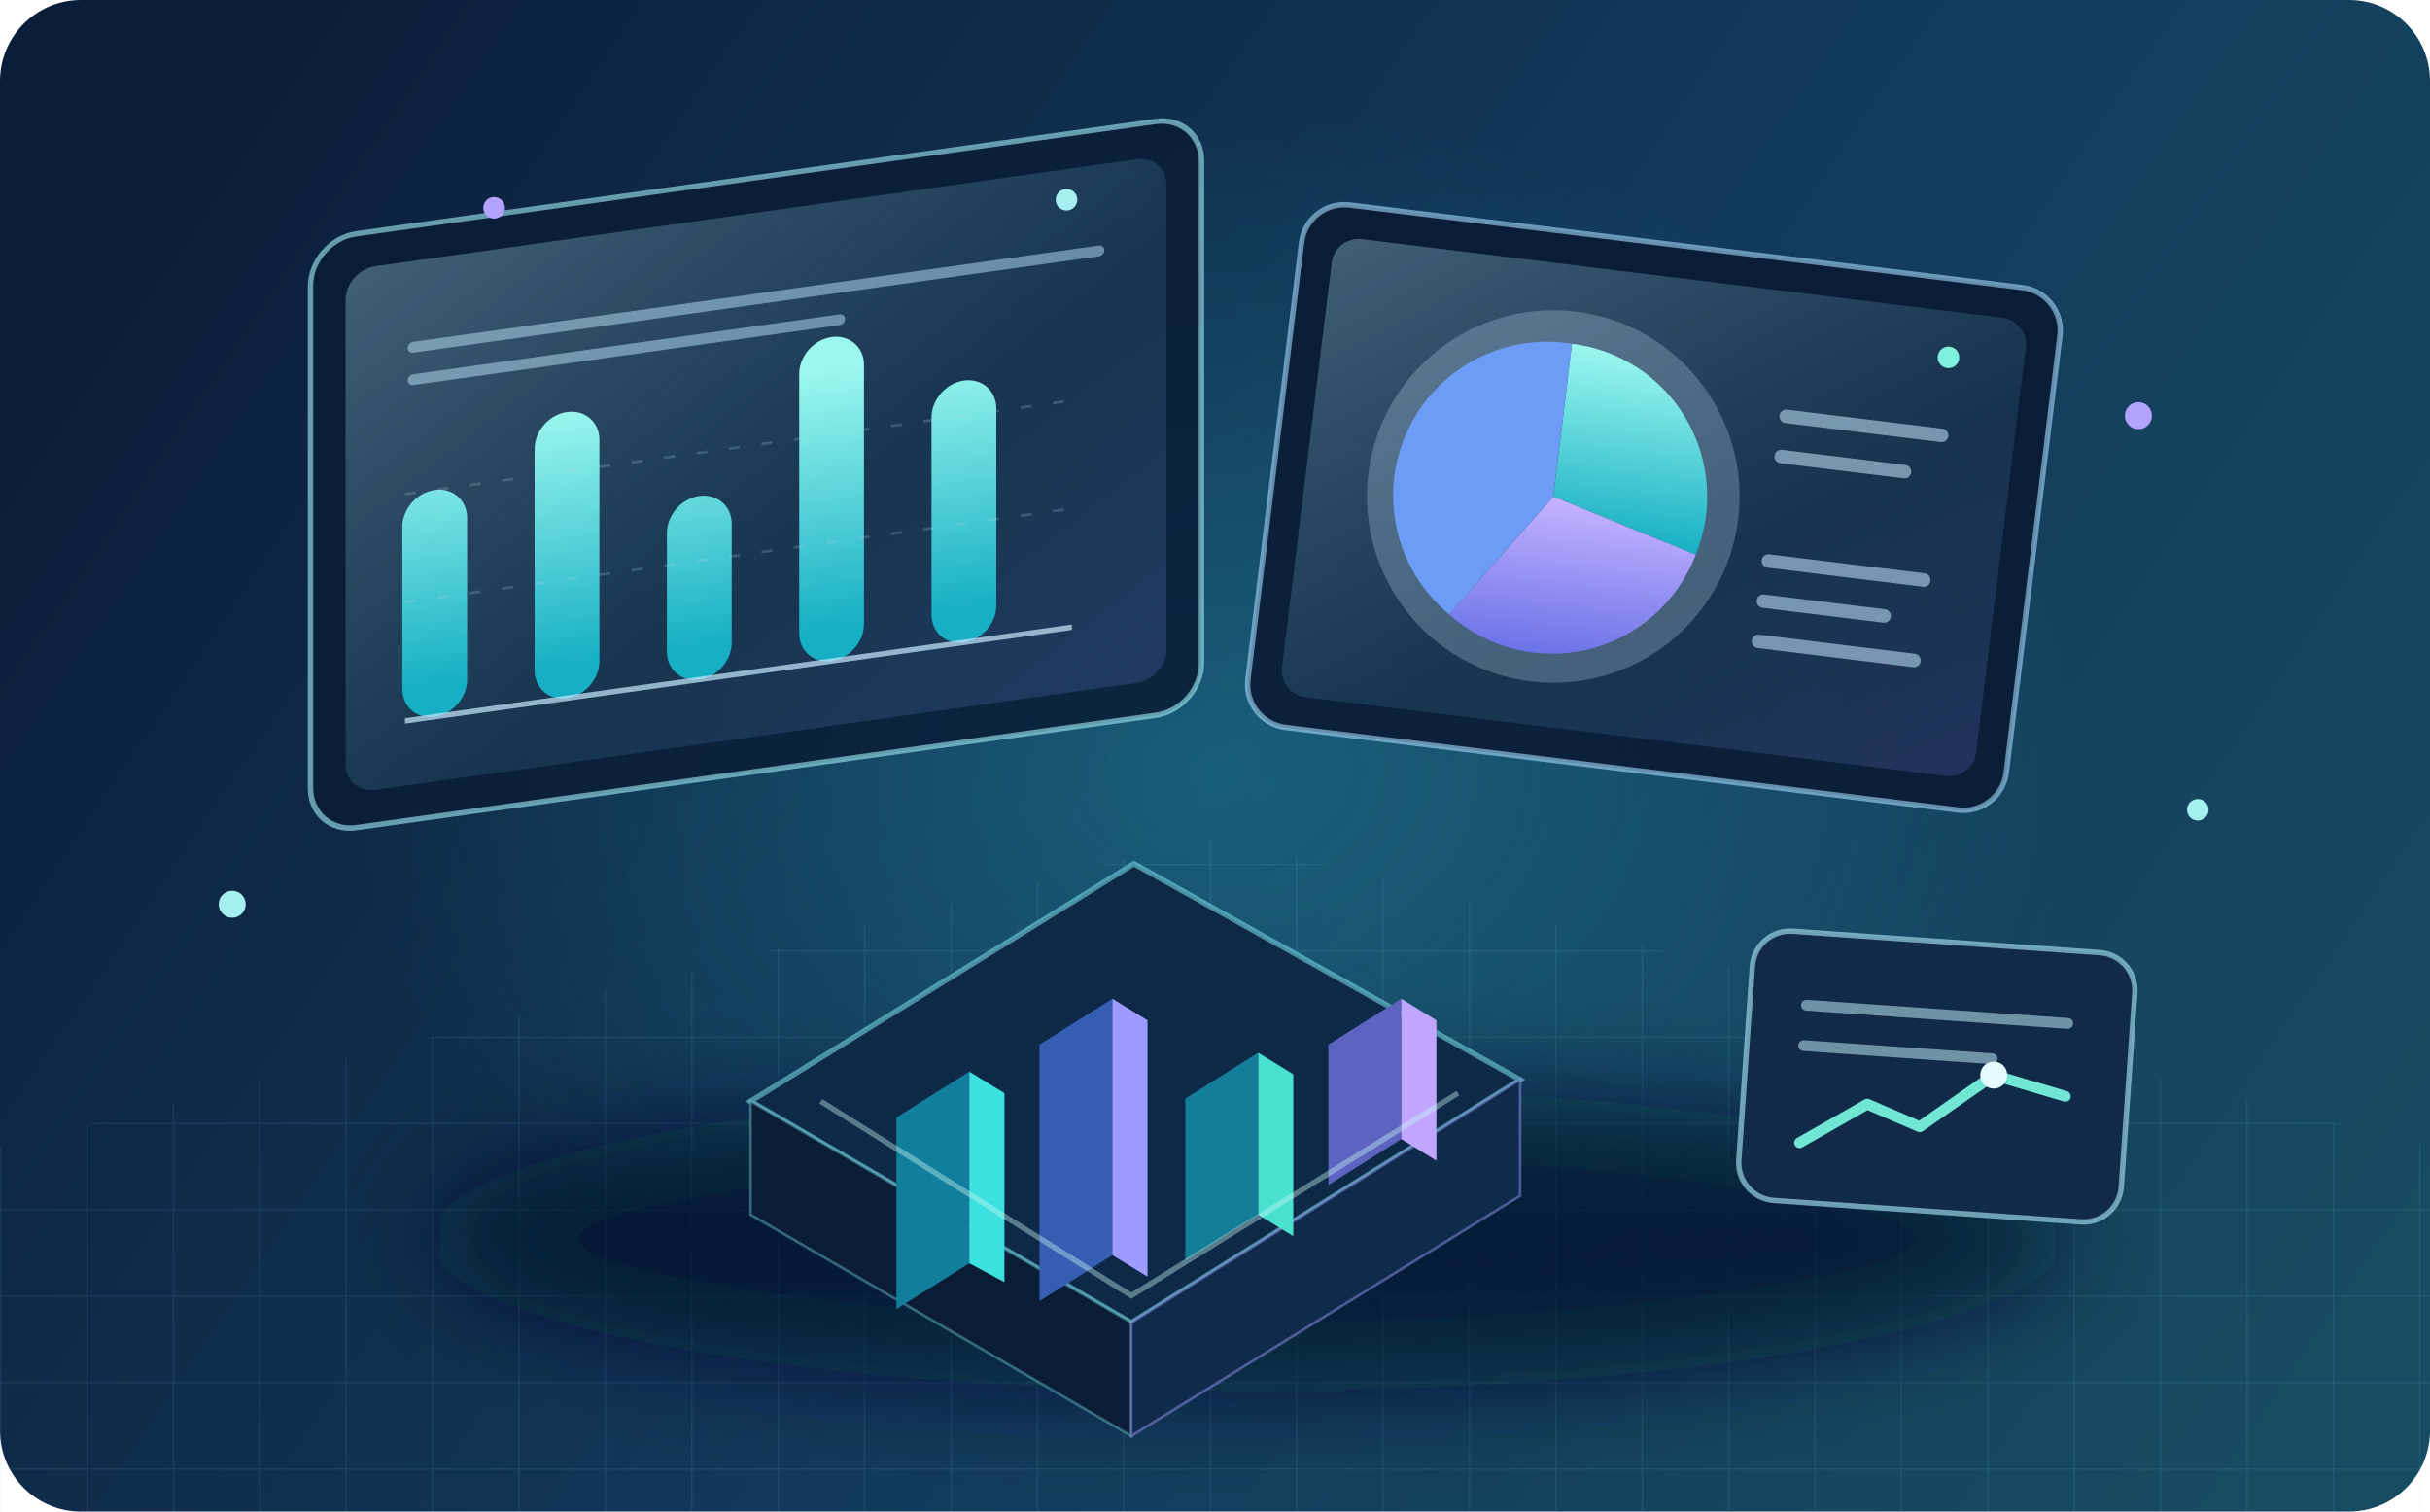
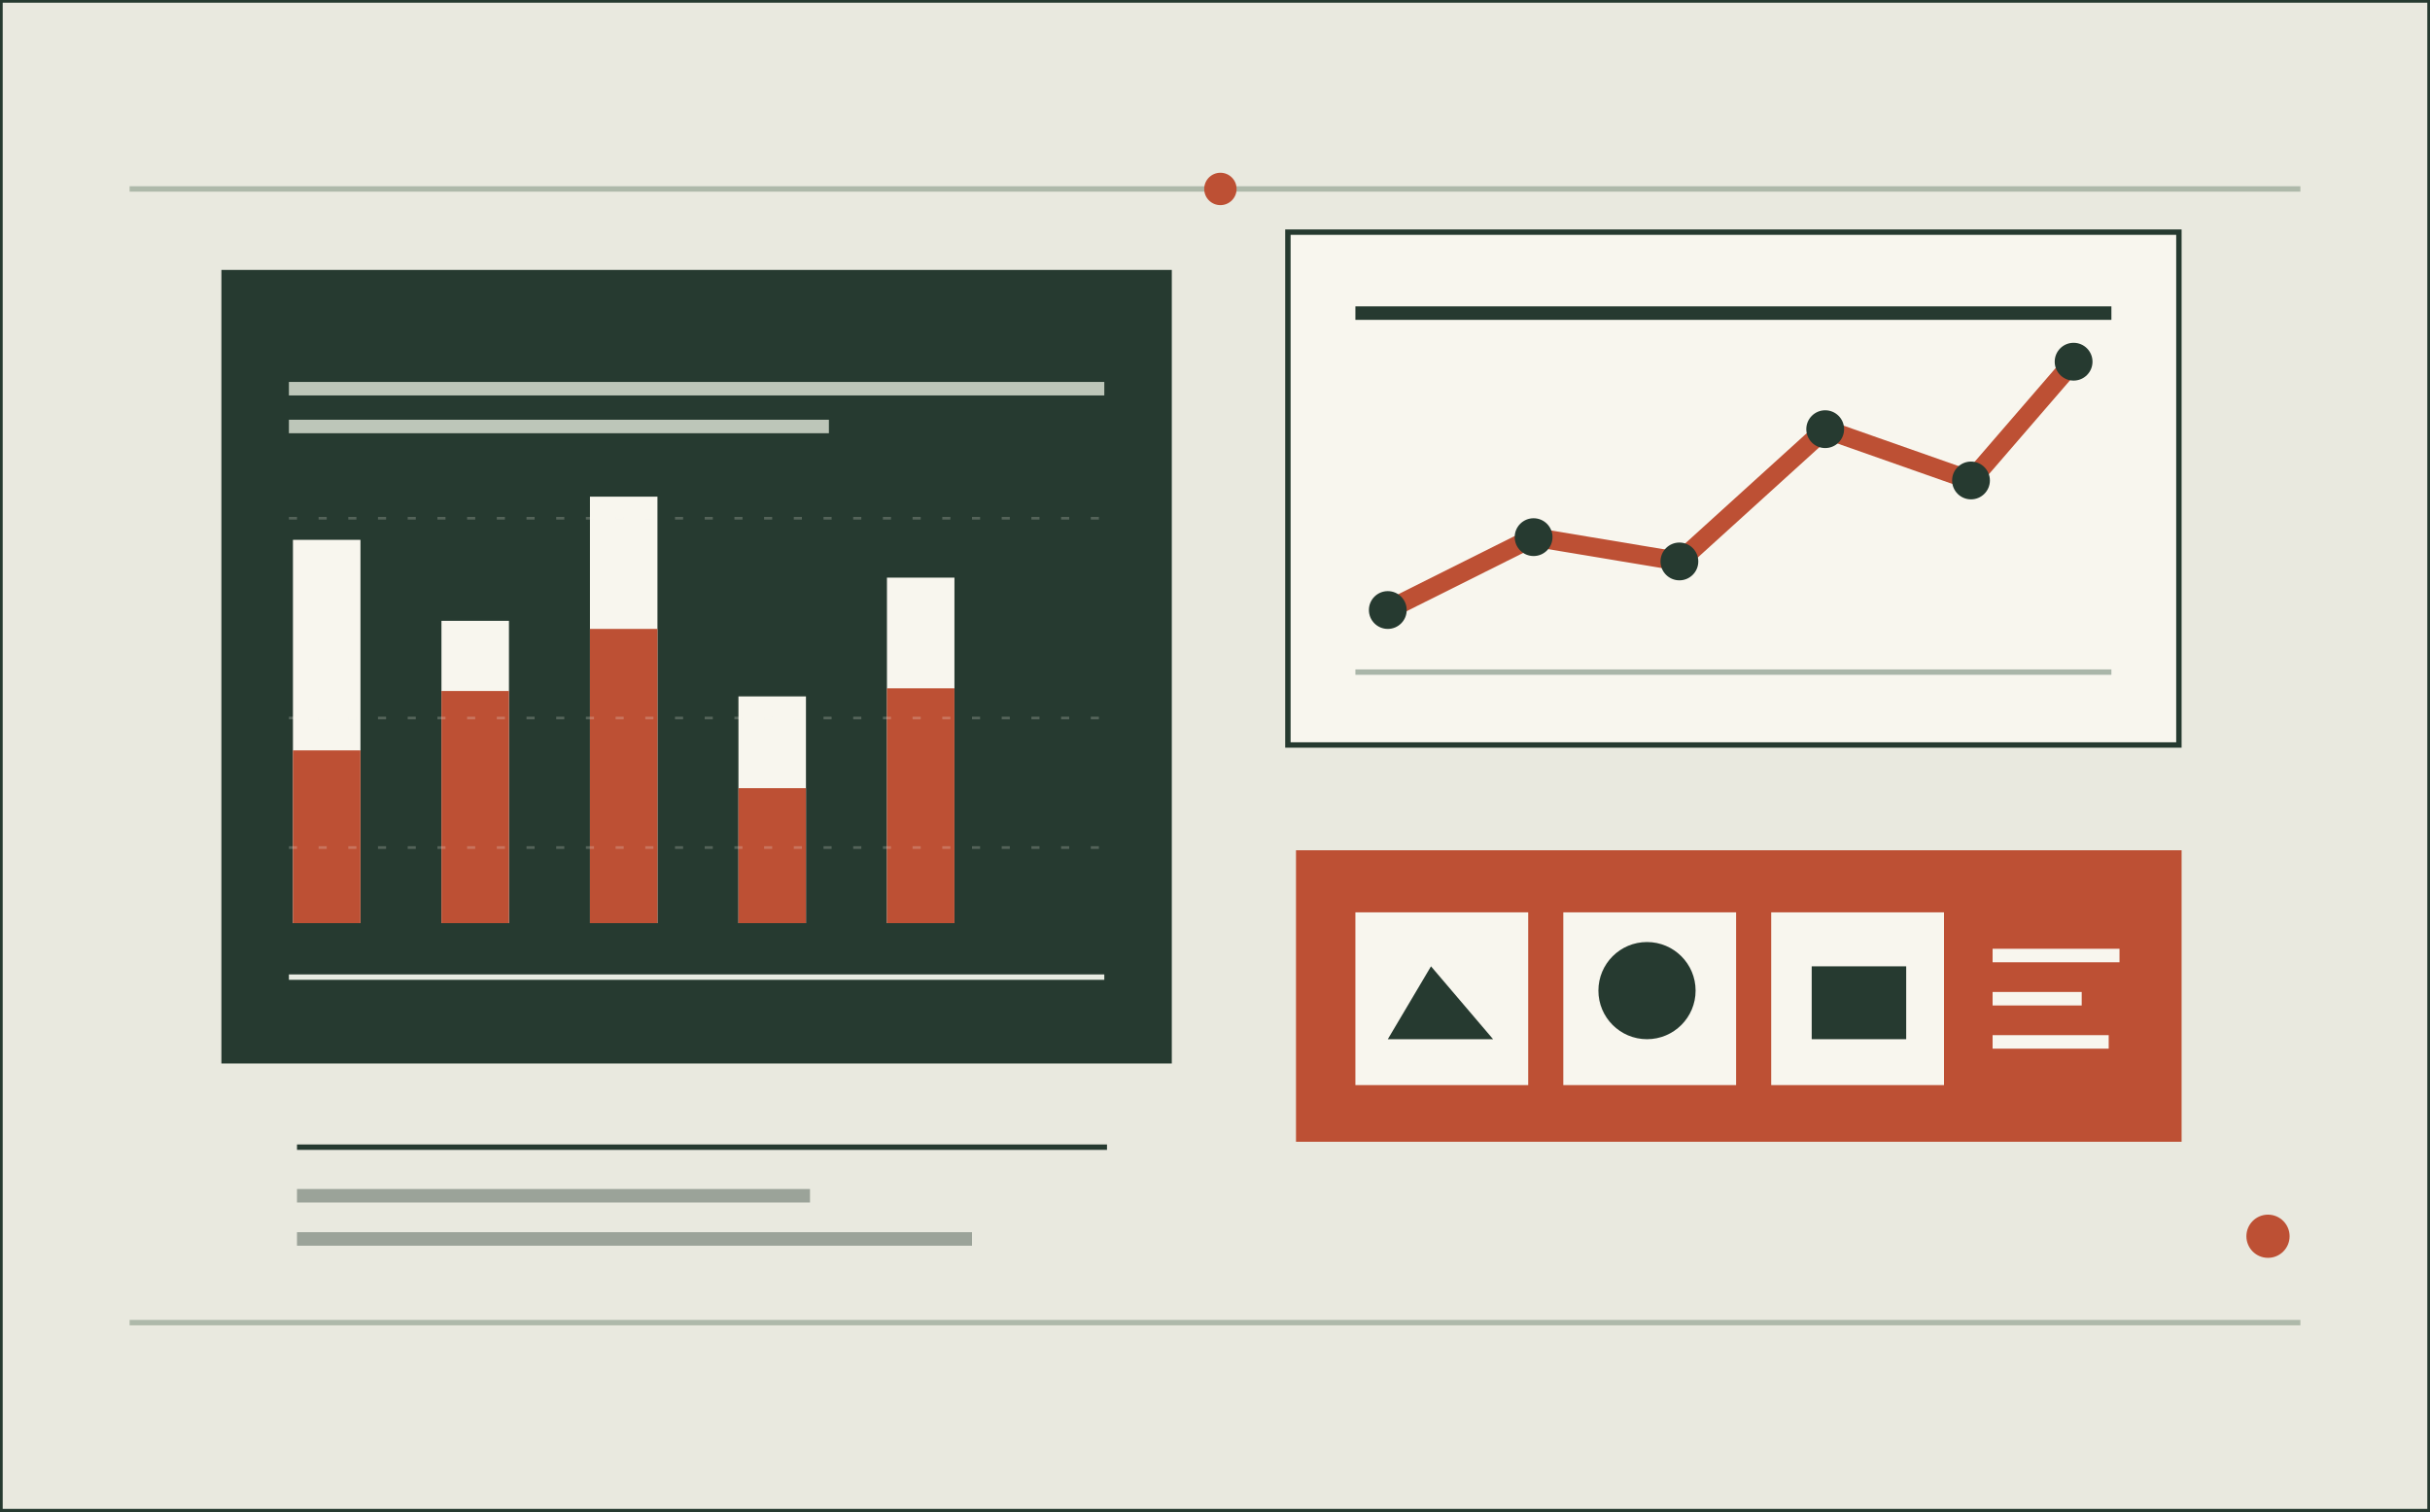
- <svg xmlns="http://www.w3.org/2000/svg" viewBox="0 0 900 560" fill="none">
-   <defs>
-     <linearGradient id="bg" x1="74" y1="38" x2="833" y2="552" gradientUnits="userSpaceOnUse">
-       <stop stop-color="#0B1E39" />
-       <stop offset=".52" stop-color="#12395B" />
-       <stop offset="1" stop-color="#174B62" />
-     </linearGradient>
-     <radialGradient id="glow" cx="0" cy="0" r="1" gradientTransform="matrix(320 0 0 244 450 285)" gradientUnits="userSpaceOnUse">
-       <stop stop-color="#29B9C5" stop-opacity=".3" />
-       <stop offset="1" stop-color="#29B9C5" stop-opacity="0" />
-     </radialGradient>
-     <linearGradient id="panel" x1="0" y1="0" x2="1" y2="1">
-       <stop stop-color="#BDEAFF" stop-opacity=".32" />
-       <stop offset=".6" stop-color="#6BB9D8" stop-opacity=".13" />
-       <stop offset="1" stop-color="#8A91FF" stop-opacity=".18" />
-     </linearGradient>
-     <linearGradient id="cyan" x1="0" y1="0" x2="0" y2="1">
-       <stop stop-color="#9CF7EF" />
-       <stop offset="1" stop-color="#17AFC4" />
-     </linearGradient>
-     <linearGradient id="violet" x1="0" y1="0" x2="0" y2="1">
-       <stop stop-color="#C5B3FF" />
-       <stop offset="1" stop-color="#6B73E8" />
-     </linearGradient>
-     <filter id="shadow" x="-50%" y="-50%" width="200%" height="200%">
-       <feGaussianBlur stdDeviation="18" />
-     </filter>
-     <pattern id="grid" width="32" height="32" patternUnits="userSpaceOnUse">
-       <path d="M32 0H0V32" stroke="#8FD9FF" stroke-opacity=".1" />
-     </pattern>
-   </defs>
-   <rect width="900" height="560" rx="30" fill="url(#bg)" />
-   <rect width="900" height="560" rx="30" fill="url(#glow)" />
-   <path d="M0 425L450 310L900 425V560H0V425Z" fill="url(#grid)" />
-   <ellipse cx="462" cy="459" rx="302" ry="56" fill="#041326" fill-opacity=".72" filter="url(#shadow)" />
-   <g transform="translate(115 89) skewY(-8)">
-     <rect x="0" y="0" width="330" height="220" rx="17" fill="#0A1D37" fill-opacity=".85" stroke="#9DE6F2" stroke-opacity=".62" stroke-width="2" />
-     <rect x="13" y="13" width="304" height="194" rx="11" fill="url(#panel)" />
-     <path d="M38 45H292M38 57H196" stroke="#BFEAFF" stroke-opacity=".48" stroke-width="4" stroke-linecap="round" />
-     <path d="M46 171V111M95 171V89M144 171V127M193 171V75M242 171V98" stroke="url(#cyan)" stroke-width="24" stroke-linecap="round" />
-     <path d="M35 183H282" stroke="#C8ECFF" stroke-opacity=".7" stroke-width="2" />
-     <path d="M35 99H280M35 139H280" stroke="#A8DCEB" stroke-opacity=".22" stroke-width="1" stroke-dasharray="4 8" />
+ <svg xmlns="http://www.w3.org/2000/svg" viewBox="0 0 900 560" role="img" aria-label="데이터 분석 대시보드를 표현한 편집 디자인 일러스트">
+   <rect width="900" height="560" fill="#e9e9df" />
+   <path d="M0 0H900V560H0Z" fill="none" stroke="#263a30" stroke-width="2" />
+   <path d="M48 70H852M48 490H852" stroke="#aeb9aa" stroke-width="2" />
+   <g transform="translate(82 100)">
+     <rect width="352" height="294" fill="#263a30" />
+     <path d="M25 44H327M25 58H225" stroke="#bdc6b9" stroke-width="5" />
+     <path d="M39 242V100M94 242V130M149 242V84M204 242V158M259 242V114" stroke="#f8f6ee" stroke-width="25" />
+     <path d="M39 242V178M94 242V156M149 242V133M204 242V192M259 242V155" stroke="#bd5034" stroke-width="25" />
+     <path d="M25 262H327" stroke="#e8ece3" stroke-width="2" />
+     <path d="M25 92H327M25 166H327M25 214H327" stroke="#f8f6ee" stroke-opacity=".22" stroke-width="1" stroke-dasharray="3 8" />
  </g>
-   <g transform="translate(484 74) rotate(7)">
-     <rect width="283" height="195" rx="16" fill="#0A1A34" fill-opacity=".88" stroke="#A9DFFF" stroke-opacity=".58" stroke-width="2" />
-     <rect x="12" y="12" width="259" height="171" rx="10" fill="url(#panel)" />
-     <circle cx="104" cy="98" r="57" stroke="#CDEBFF" stroke-opacity=".25" stroke-width="24" />
-     <path d="M104 41A57 57 0 0 1 159 113L104 98Z" fill="url(#cyan)" />
-     <path d="M104 98L159 113A57 57 0 0 1 71 146Z" fill="url(#violet)" />
-     <path d="M104 98L71 146A57 57 0 0 1 104 41Z" fill="#6C9CF5" />
-     <path d="M186 58H244M186 73H232M186 112H244M186 127H231M186 142H244" stroke="#C8E9FF" stroke-opacity=".54" stroke-width="5" stroke-linecap="round" />
-     <circle cx="243" cy="29" r="4" fill="#81F1DD" />
+   <g transform="translate(477 86)">
+     <rect width="330" height="190" fill="#f8f6ee" stroke="#263a30" stroke-width="2" />
+     <path d="M25 30H305" stroke="#263a30" stroke-width="5" />
+     <path d="M37 140 91 113 145 122 199 73 253 92 291 48" fill="none" stroke="#bd5034" stroke-width="7" stroke-linecap="square" />
+     <g fill="#263a30">
+       <circle cx="37" cy="140" r="7" />
+       <circle cx="91" cy="113" r="7" />
+       <circle cx="145" cy="122" r="7" />
+       <circle cx="199" cy="73" r="7" />
+       <circle cx="253" cy="92" r="7" />
+       <circle cx="291" cy="48" r="7" />
+     </g>
+     <path d="M25 163H305" stroke="#aab6a9" stroke-width="2" />
  </g>
-   <g transform="translate(278 296)">
-     <path d="M0 112L142 24L285 104L141 194L0 112Z" fill="#0D2947" stroke="#79DBE8" stroke-opacity=".56" stroke-width="2" />
-     <path d="M0 112L141 194V236L0 154V112Z" fill="#0A1C36" stroke="#70CCD8" stroke-opacity=".42" />
-     <path d="M141 194L285 104V147L141 236V194Z" fill="#102A4C" stroke="#9C9DF6" stroke-opacity=".45" />
-     <g>
-       <path d="M54 118L81 101V172L54 189Z" fill="#117E9B" />
-       <path d="M81 101L94 109V179L81 172Z" fill="#3DE1DF" />
-       <path d="M107 91L134 74V169L107 186Z" fill="#355EB3" />
-       <path d="M134 74L147 82V177L134 169Z" fill="#9D9BFF" />
-       <path d="M161 111L188 94V154L161 171Z" fill="#147D98" />
-       <path d="M188 94L201 102V162L188 154Z" fill="#49E0D0" />
-       <path d="M214 91L241 74V126L214 143Z" fill="#5C64C0" />
-       <path d="M241 74L254 82V134L241 126Z" fill="#C1A6FF" />
+   <g transform="translate(480 315)">
+     <rect width="328" height="108" fill="#bd5034" />
+     <g fill="#f8f6ee">
+       <rect x="22" y="23" width="64" height="64" />
+       <rect x="99" y="23" width="64" height="64" />
+       <rect x="176" y="23" width="64" height="64" />
    </g>
-     <path d="M26 112L141 184L262 109" stroke="#CBF8F6" stroke-opacity=".4" stroke-width="2" />
+     <g fill="#263a30">
+       <path d="M34 70 50 43 73 70Z" />
+       <circle cx="130" cy="52" r="18" />
+       <path d="M191 70V43H226V70Z" />
+     </g>
+     <path d="M258 39H305M258 55H291M258 71H301" stroke="#f8f6ee" stroke-width="5" />
  </g>
-   <g transform="translate(650 344) rotate(4)">
-     <rect width="142" height="100" rx="14" fill="#112A48" stroke="#A3DFF0" stroke-opacity=".65" stroke-width="2" />
-     <path d="M21 27H118M21 42H91" stroke="#B5DDED" stroke-opacity=".58" stroke-width="4" stroke-linecap="round" />
-     <path d="M22 78L46 62L66 69L92 48L119 54" stroke="#71E6D5" stroke-width="4" stroke-linecap="round" stroke-linejoin="round" />
-     <circle cx="92" cy="48" r="5" fill="#E5FAFF" />
+   <g transform="translate(110 425)">
+     <path d="M0 0H300" stroke="#263a30" stroke-width="2" />
+     <path d="M0 18H190M0 34H250" stroke="#263a30" stroke-opacity=".4" stroke-width="5" />
  </g>
-   <g fill="#A6EFF1">
-     <circle cx="86" cy="335" r="5" />
-     <circle cx="814" cy="300" r="4" />
-     <circle cx="395" cy="74" r="4" />
-   </g>
-   <g fill="#B3A3FF">
-     <circle cx="792" cy="154" r="5" />
-     <circle cx="183" cy="77" r="4" />
+   <g fill="#bd5034">
+     <circle cx="840" cy="458" r="8" />
+     <circle cx="452" cy="70" r="6" />
  </g>
</svg>
